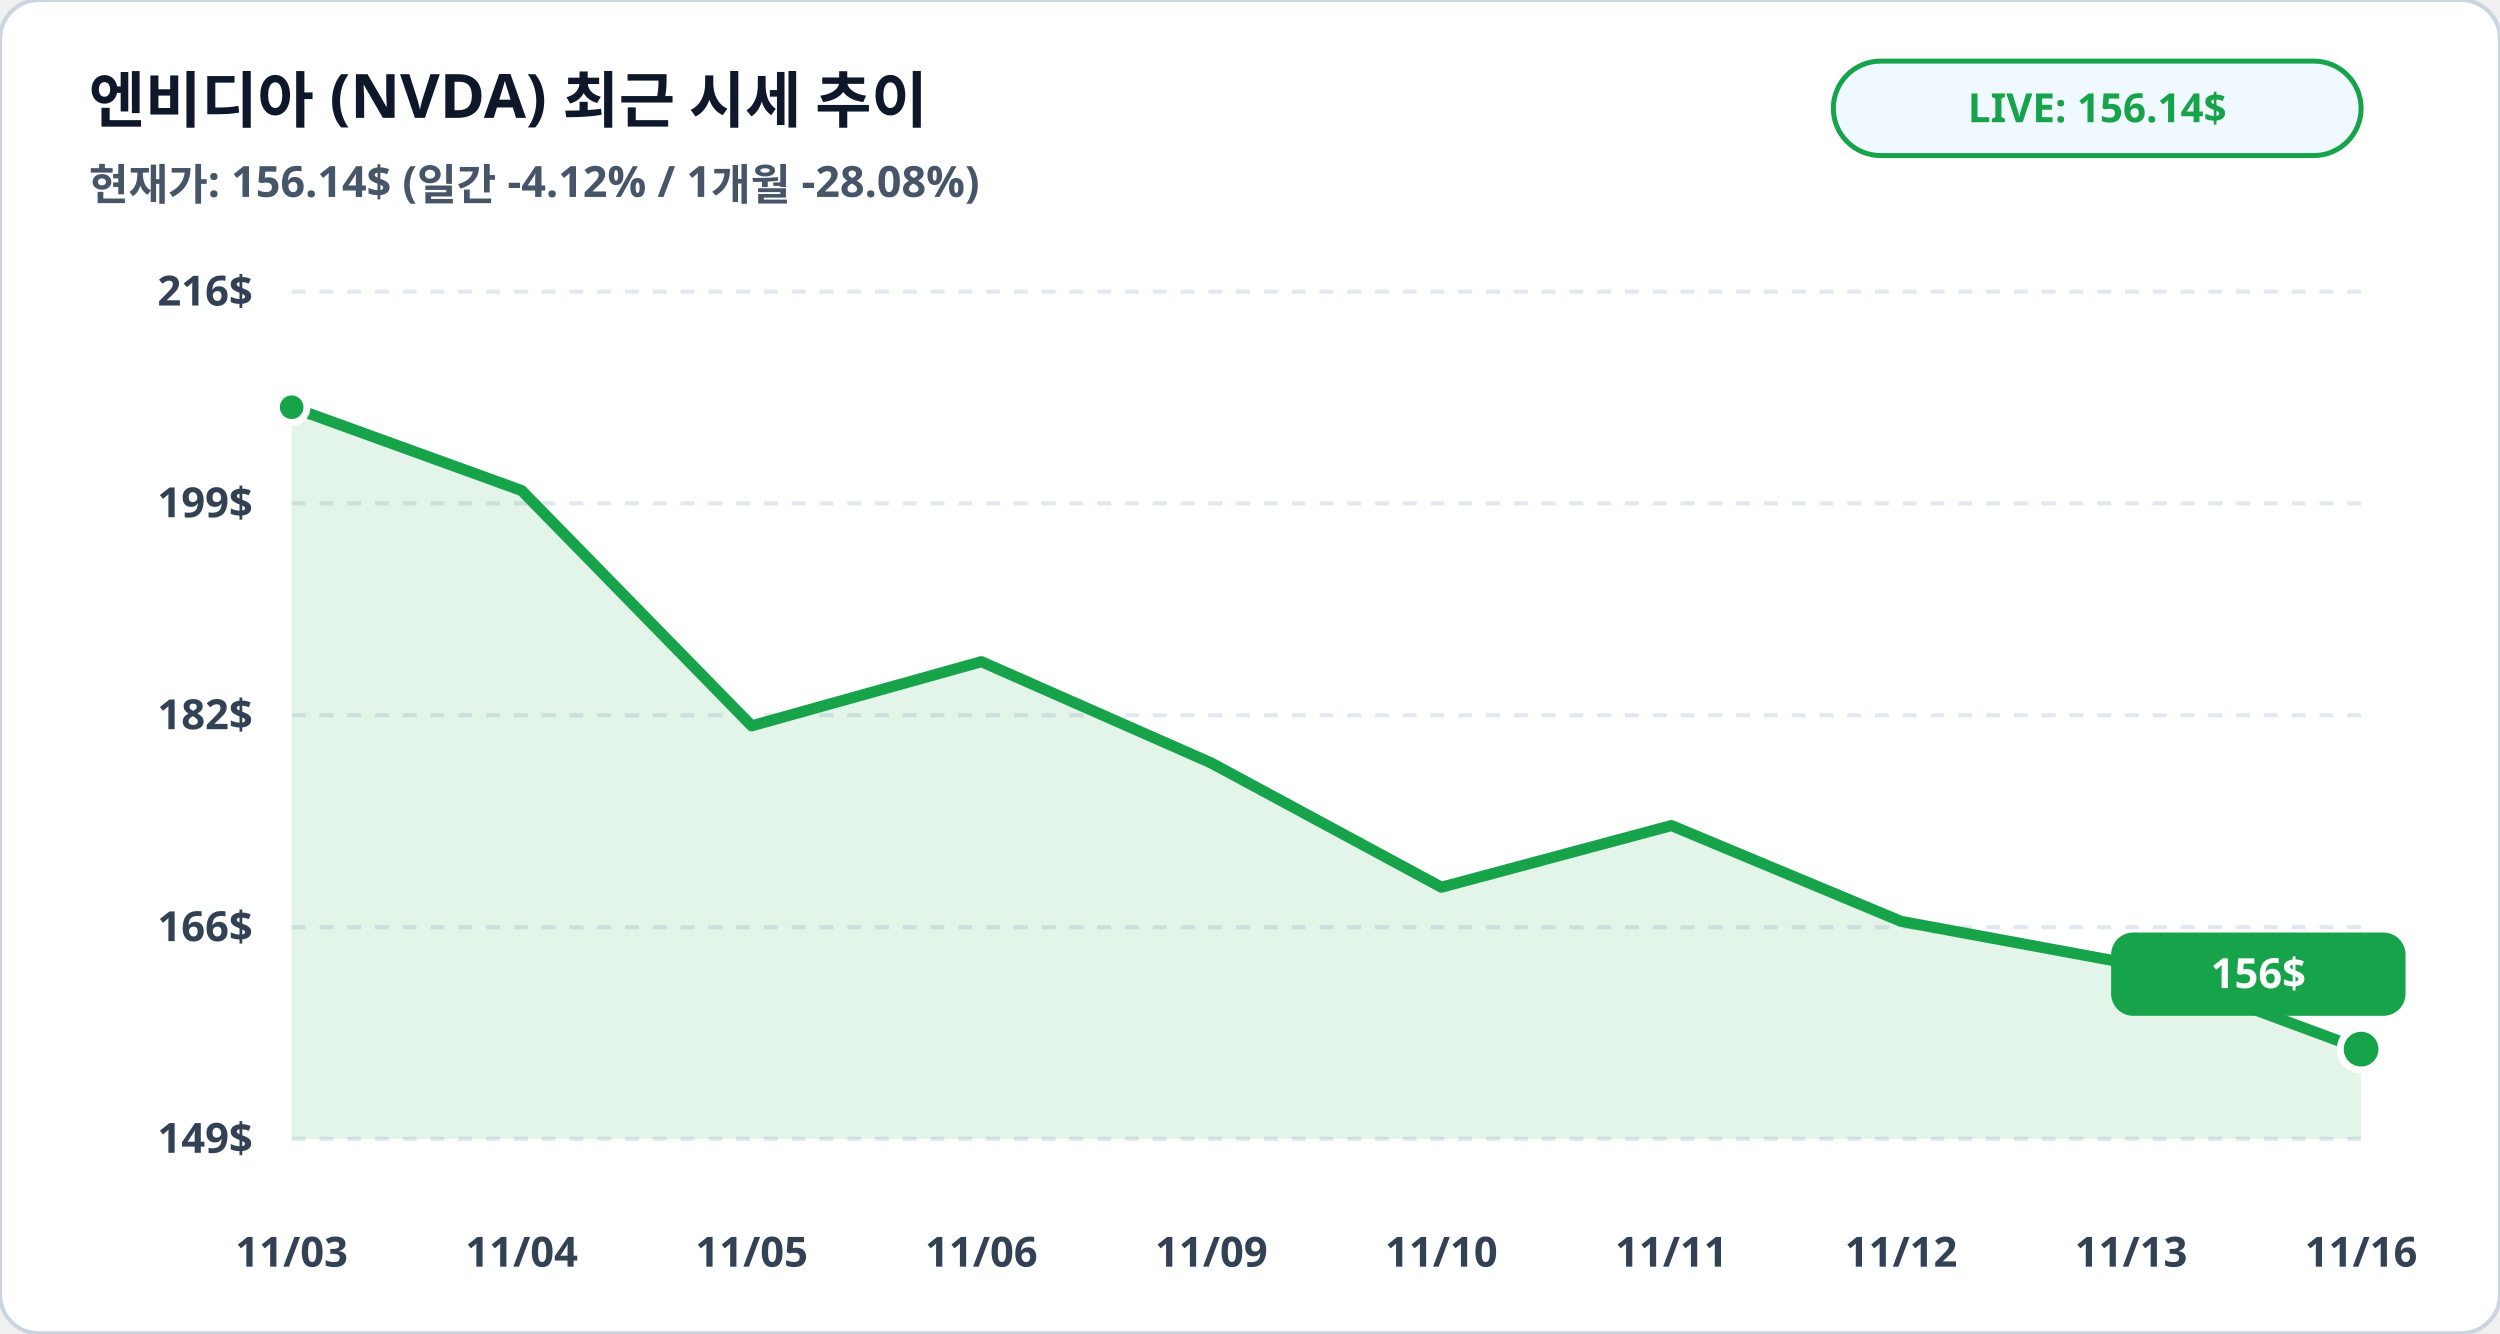
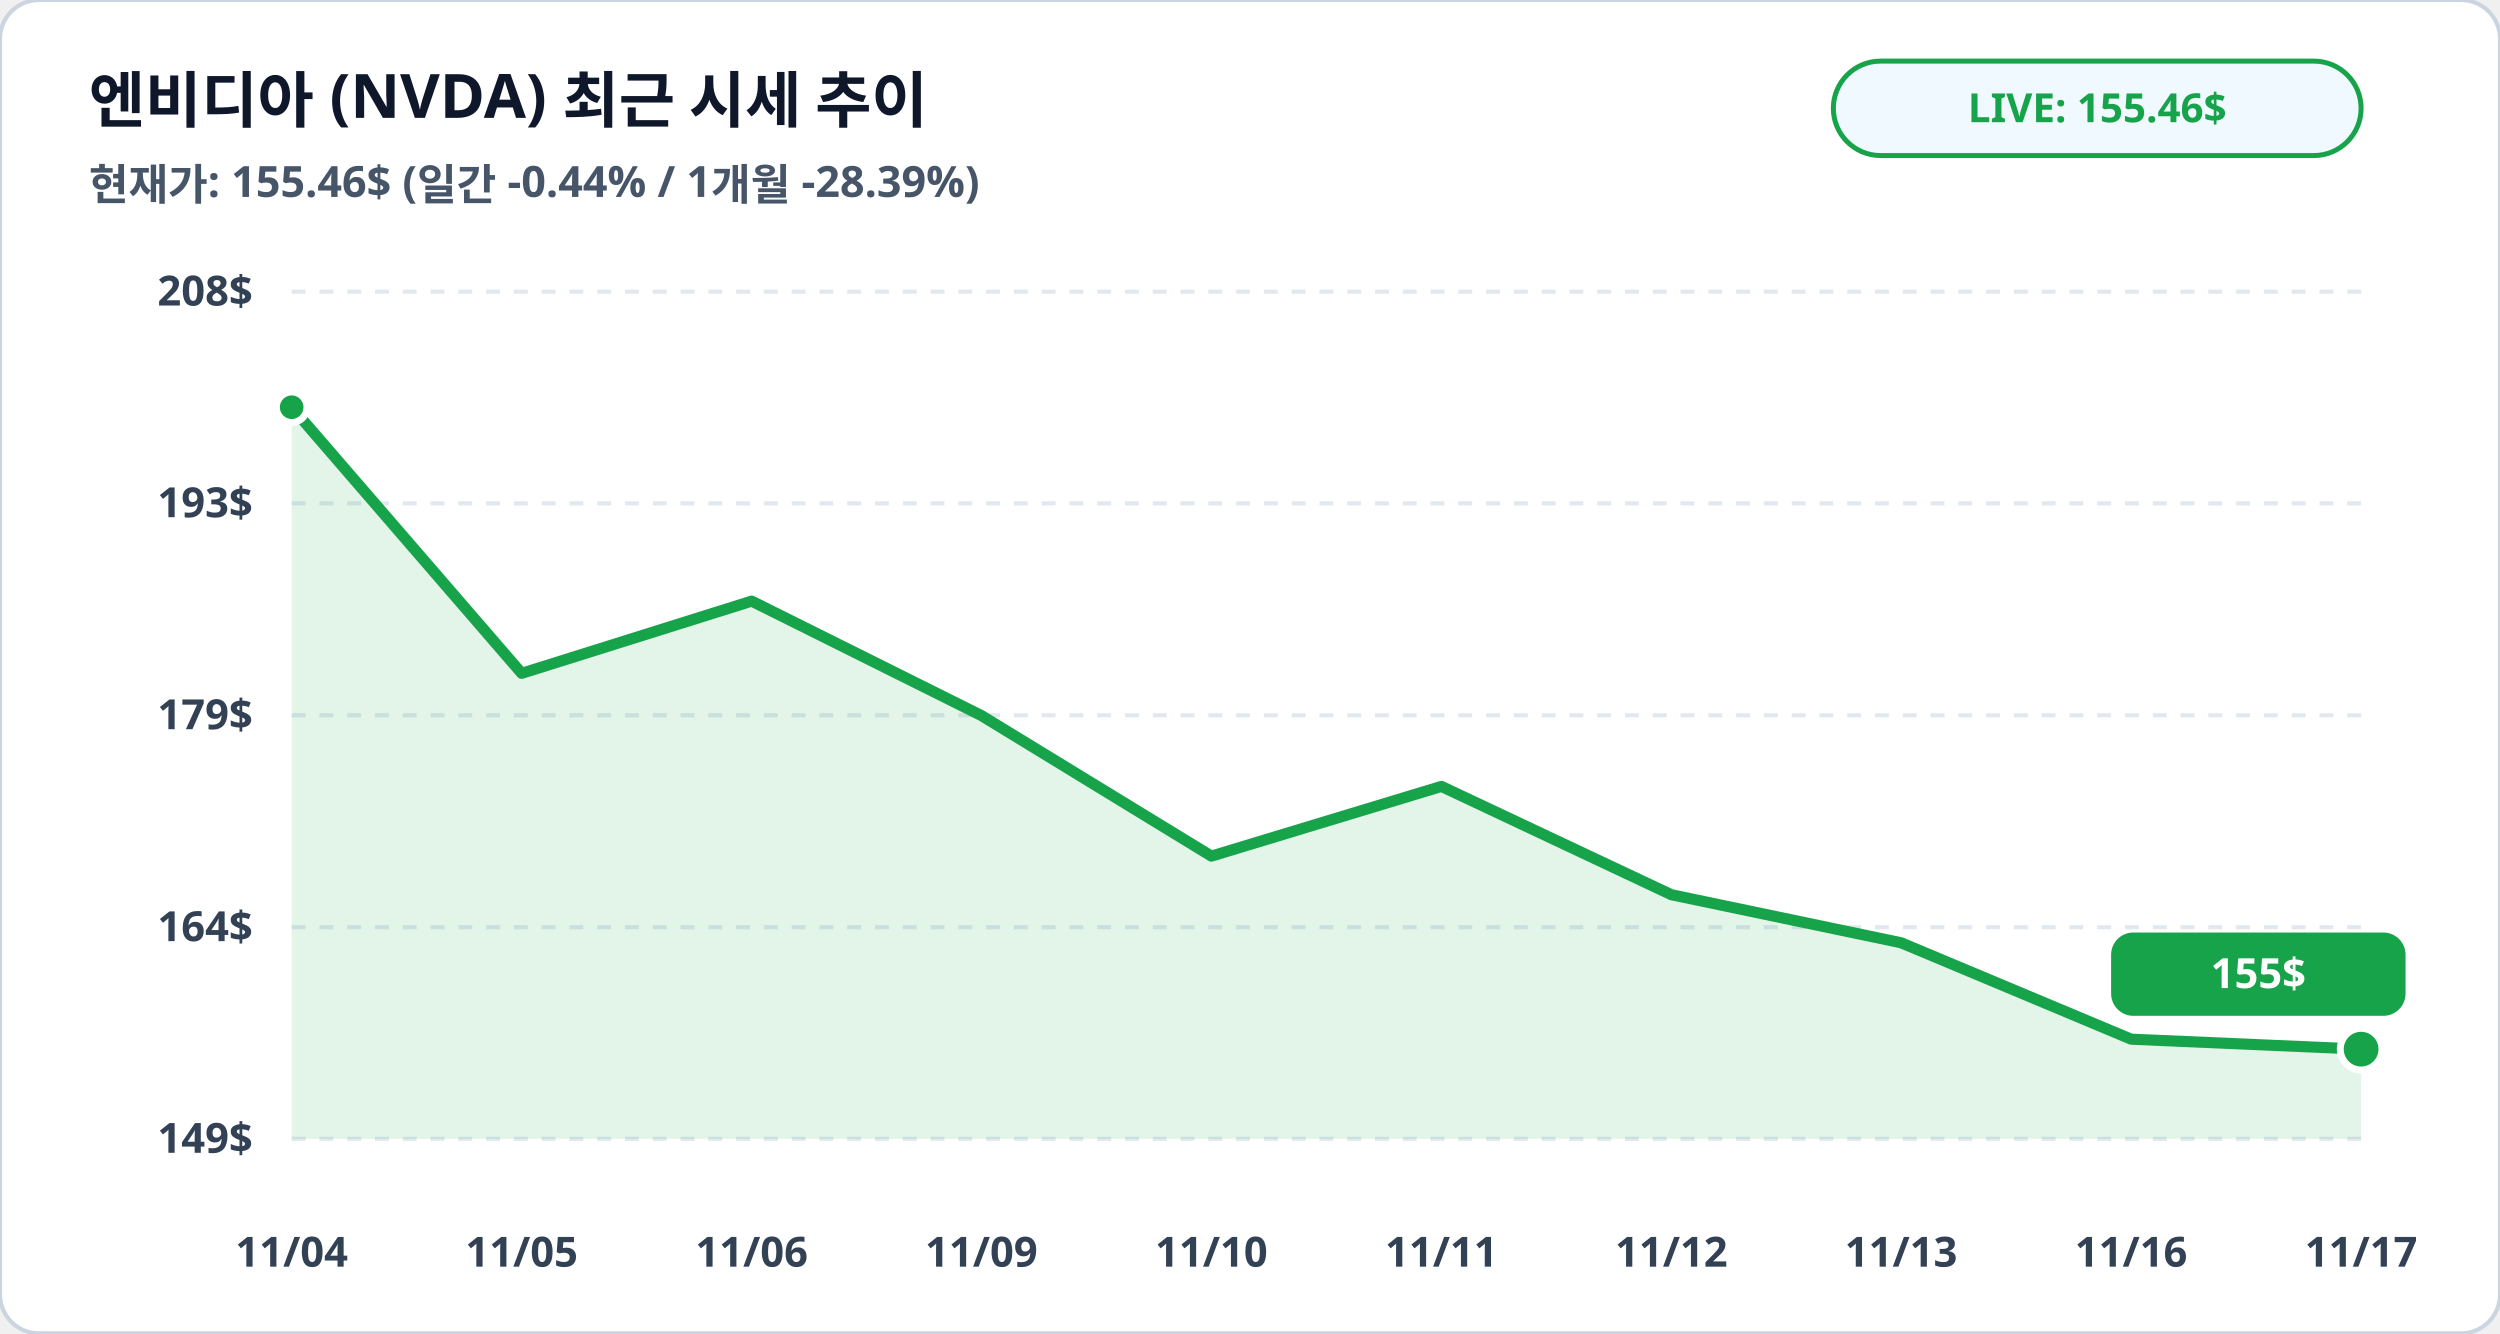
<svg xmlns="http://www.w3.org/2000/svg" viewBox="0 0 900 480" width="100%" height="100%">
  <rect width="900" height="480" rx="14" fill="#ffffff" stroke="#cbd5e1" stroke-width="1.5" />
  <text x="32" y="44" fill="#0f172a" font-family="Pretendard, sans-serif" font-size="22" font-weight="900">엔비디아 (NVDA) 최근 시세 추이</text>
-   <text x="32" y="72" fill="#475569" font-family="Pretendard, sans-serif" font-size="15.5" font-weight="600">현재가: 156.14$ (일간 -4.12% / 1개월 -28.08%)</text>
+   <text x="32" y="72" fill="#475569" font-family="Pretendard, sans-serif" font-size="15.5" font-weight="600">현재가: 155.46$ (일간 -0.44% / 1개월 -28.39%)</text>
  <rect x="660" y="22" width="190" height="34" rx="17" fill="#f0f9ff" stroke="#16a34a" stroke-width="1.8" />
-   <text x="755" y="44" fill="#16a34a" font-family="Pretendard, sans-serif" font-size="14.5" font-weight="800" text-anchor="middle">LIVE: 156.14$</text>
+   <text x="755" y="44" fill="#16a34a" font-family="Pretendard, sans-serif" font-size="14.5" font-weight="800" text-anchor="middle">LIVE: 155.46$</text>
  <line x1="105" y1="105.0" x2="850" y2="105.0" stroke="#e2e8f0" stroke-width="1.5" stroke-dasharray="5,5" />
-   <text x="91" y="110.0" fill="#334155" font-family="Pretendard, sans-serif" font-size="15" font-weight="700" text-anchor="end">216$</text>
+   <text x="91" y="110.0" fill="#334155" font-family="Pretendard, sans-serif" font-size="15" font-weight="700" text-anchor="end">208$</text>
  <line x1="105" y1="181.2" x2="850" y2="181.2" stroke="#e2e8f0" stroke-width="1.5" stroke-dasharray="5,5" />
-   <text x="91" y="186.2" fill="#334155" font-family="Pretendard, sans-serif" font-size="15" font-weight="700" text-anchor="end">199$</text>
+   <text x="91" y="186.2" fill="#334155" font-family="Pretendard, sans-serif" font-size="15" font-weight="700" text-anchor="end">193$</text>
  <line x1="105" y1="257.5" x2="850" y2="257.5" stroke="#e2e8f0" stroke-width="1.5" stroke-dasharray="5,5" />
-   <text x="91" y="262.5" fill="#334155" font-family="Pretendard, sans-serif" font-size="15" font-weight="700" text-anchor="end">182$</text>
+   <text x="91" y="262.5" fill="#334155" font-family="Pretendard, sans-serif" font-size="15" font-weight="700" text-anchor="end">179$</text>
  <line x1="105" y1="333.8" x2="850" y2="333.8" stroke="#e2e8f0" stroke-width="1.5" stroke-dasharray="5,5" />
-   <text x="91" y="338.8" fill="#334155" font-family="Pretendard, sans-serif" font-size="15" font-weight="700" text-anchor="end">166$</text>
+   <text x="91" y="338.8" fill="#334155" font-family="Pretendard, sans-serif" font-size="15" font-weight="700" text-anchor="end">164$</text>
  <line x1="105" y1="410.0" x2="850" y2="410.0" stroke="#e2e8f0" stroke-width="1.5" stroke-dasharray="5,5" />
  <text x="91" y="415.0" fill="#334155" font-family="Pretendard, sans-serif" font-size="15" font-weight="700" text-anchor="end">149$</text>
-   <polygon points="105.0,410.0 105.0,146.6 187.8,176.6 270.6,261.3 353.3,238.2 436.1,274.7 518.9,319.4 601.7,297.2 684.4,331.7 767.2,347.0 850.0,377.7 850.0,410.0" fill="#16a34a" fill-opacity="0.12" />
-   <polyline fill="none" stroke="#16a34a" stroke-width="4" stroke-linecap="round" stroke-linejoin="round" points="105.0,146.6 187.8,176.6 270.6,261.3 353.3,238.2 436.1,274.7 518.9,319.4 601.7,297.2 684.4,331.7 767.2,347.0 850.0,377.7" />
+   <polygon points="105.0,410.0 105.0,146.6 187.8,242.4 270.6,216.4 353.3,257.6 436.1,308.2 518.9,283.1 601.7,322.1 684.4,339.4 767.2,374.1 850.0,377.7 850.0,410.0" fill="#16a34a" fill-opacity="0.12" />
+   <polyline fill="none" stroke="#16a34a" stroke-width="4" stroke-linecap="round" stroke-linejoin="round" points="105.0,146.6 187.8,242.4 270.6,216.4 353.3,257.6 436.1,308.2 518.9,283.1 601.7,322.1 684.4,339.4 767.2,374.1 850.0,377.7" />
  <circle cx="105.0" cy="146.6" r="5.5" fill="#16a34a" stroke="#ffffff" stroke-width="2.5" />
  <circle cx="850.0" cy="377.7" r="7.5" fill="#16a34a" stroke="#ffffff" stroke-width="2.5" />
  <rect x="760.0" y="335.7" width="106" height="30" rx="8" fill="#16a34a" />
-   <text x="813.0" y="355.7" fill="#ffffff" font-family="Pretendard, sans-serif" font-size="15" font-weight="800" text-anchor="middle">156$</text>
-   <text x="105.0" y="456" fill="#334155" font-family="Pretendard, sans-serif" font-size="15" font-weight="700" text-anchor="middle">11/03</text>
-   <text x="187.8" y="456" fill="#334155" font-family="Pretendard, sans-serif" font-size="15" font-weight="700" text-anchor="middle">11/04</text>
-   <text x="270.6" y="456" fill="#334155" font-family="Pretendard, sans-serif" font-size="15" font-weight="700" text-anchor="middle">11/05</text>
-   <text x="353.3" y="456" fill="#334155" font-family="Pretendard, sans-serif" font-size="15" font-weight="700" text-anchor="middle">11/06</text>
-   <text x="436.1" y="456" fill="#334155" font-family="Pretendard, sans-serif" font-size="15" font-weight="700" text-anchor="middle">11/09</text>
-   <text x="518.9" y="456" fill="#334155" font-family="Pretendard, sans-serif" font-size="15" font-weight="700" text-anchor="middle">11/10</text>
-   <text x="601.7" y="456" fill="#334155" font-family="Pretendard, sans-serif" font-size="15" font-weight="700" text-anchor="middle">11/11</text>
-   <text x="684.4" y="456" fill="#334155" font-family="Pretendard, sans-serif" font-size="15" font-weight="700" text-anchor="middle">11/12</text>
-   <text x="767.2" y="456" fill="#334155" font-family="Pretendard, sans-serif" font-size="15" font-weight="700" text-anchor="middle">11/13</text>
-   <text x="850.0" y="456" fill="#334155" font-family="Pretendard, sans-serif" font-size="15" font-weight="700" text-anchor="middle">11/16</text>
+   <text x="813.0" y="355.7" fill="#ffffff" font-family="Pretendard, sans-serif" font-size="15" font-weight="800" text-anchor="middle">155$</text>
+   <text x="105.0" y="456" fill="#334155" font-family="Pretendard, sans-serif" font-size="15" font-weight="700" text-anchor="middle">11/04</text>
+   <text x="187.8" y="456" fill="#334155" font-family="Pretendard, sans-serif" font-size="15" font-weight="700" text-anchor="middle">11/05</text>
+   <text x="270.6" y="456" fill="#334155" font-family="Pretendard, sans-serif" font-size="15" font-weight="700" text-anchor="middle">11/06</text>
+   <text x="353.3" y="456" fill="#334155" font-family="Pretendard, sans-serif" font-size="15" font-weight="700" text-anchor="middle">11/09</text>
+   <text x="436.1" y="456" fill="#334155" font-family="Pretendard, sans-serif" font-size="15" font-weight="700" text-anchor="middle">11/10</text>
+   <text x="518.9" y="456" fill="#334155" font-family="Pretendard, sans-serif" font-size="15" font-weight="700" text-anchor="middle">11/11</text>
+   <text x="601.7" y="456" fill="#334155" font-family="Pretendard, sans-serif" font-size="15" font-weight="700" text-anchor="middle">11/12</text>
+   <text x="684.4" y="456" fill="#334155" font-family="Pretendard, sans-serif" font-size="15" font-weight="700" text-anchor="middle">11/13</text>
+   <text x="767.2" y="456" fill="#334155" font-family="Pretendard, sans-serif" font-size="15" font-weight="700" text-anchor="middle">11/16</text>
+   <text x="850.0" y="456" fill="#334155" font-family="Pretendard, sans-serif" font-size="15" font-weight="700" text-anchor="middle">11/17</text>
</svg>
